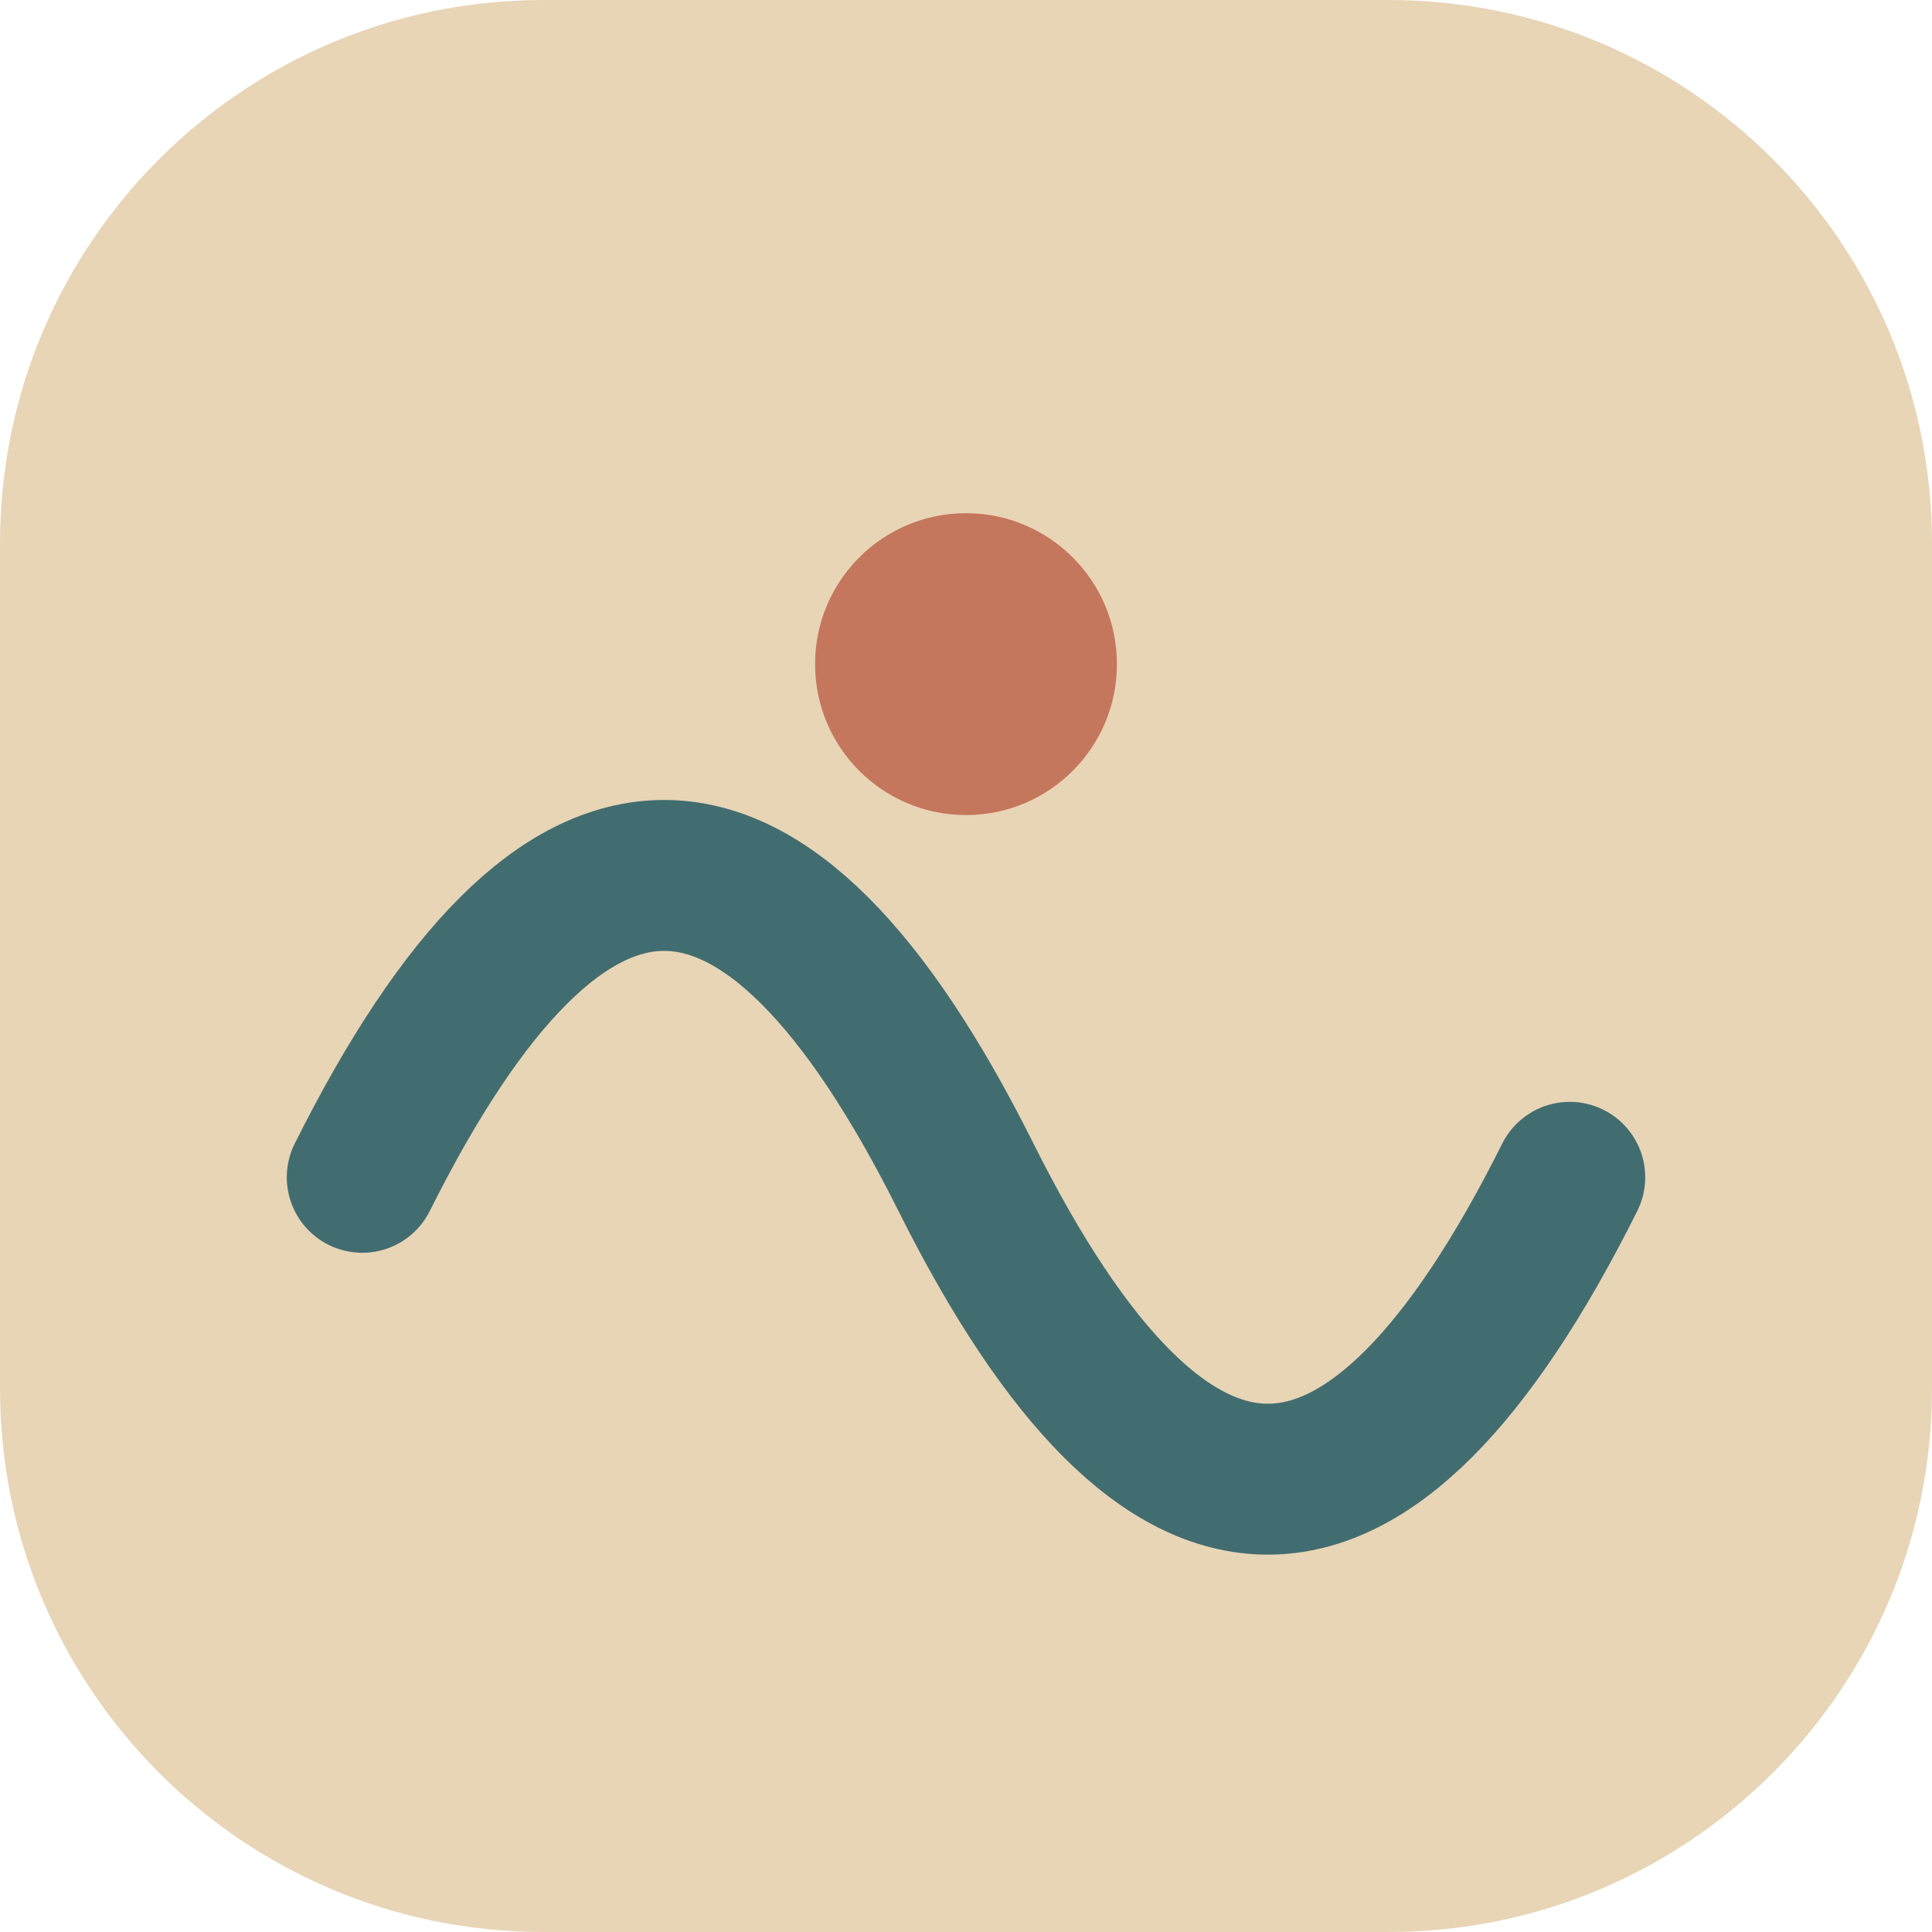
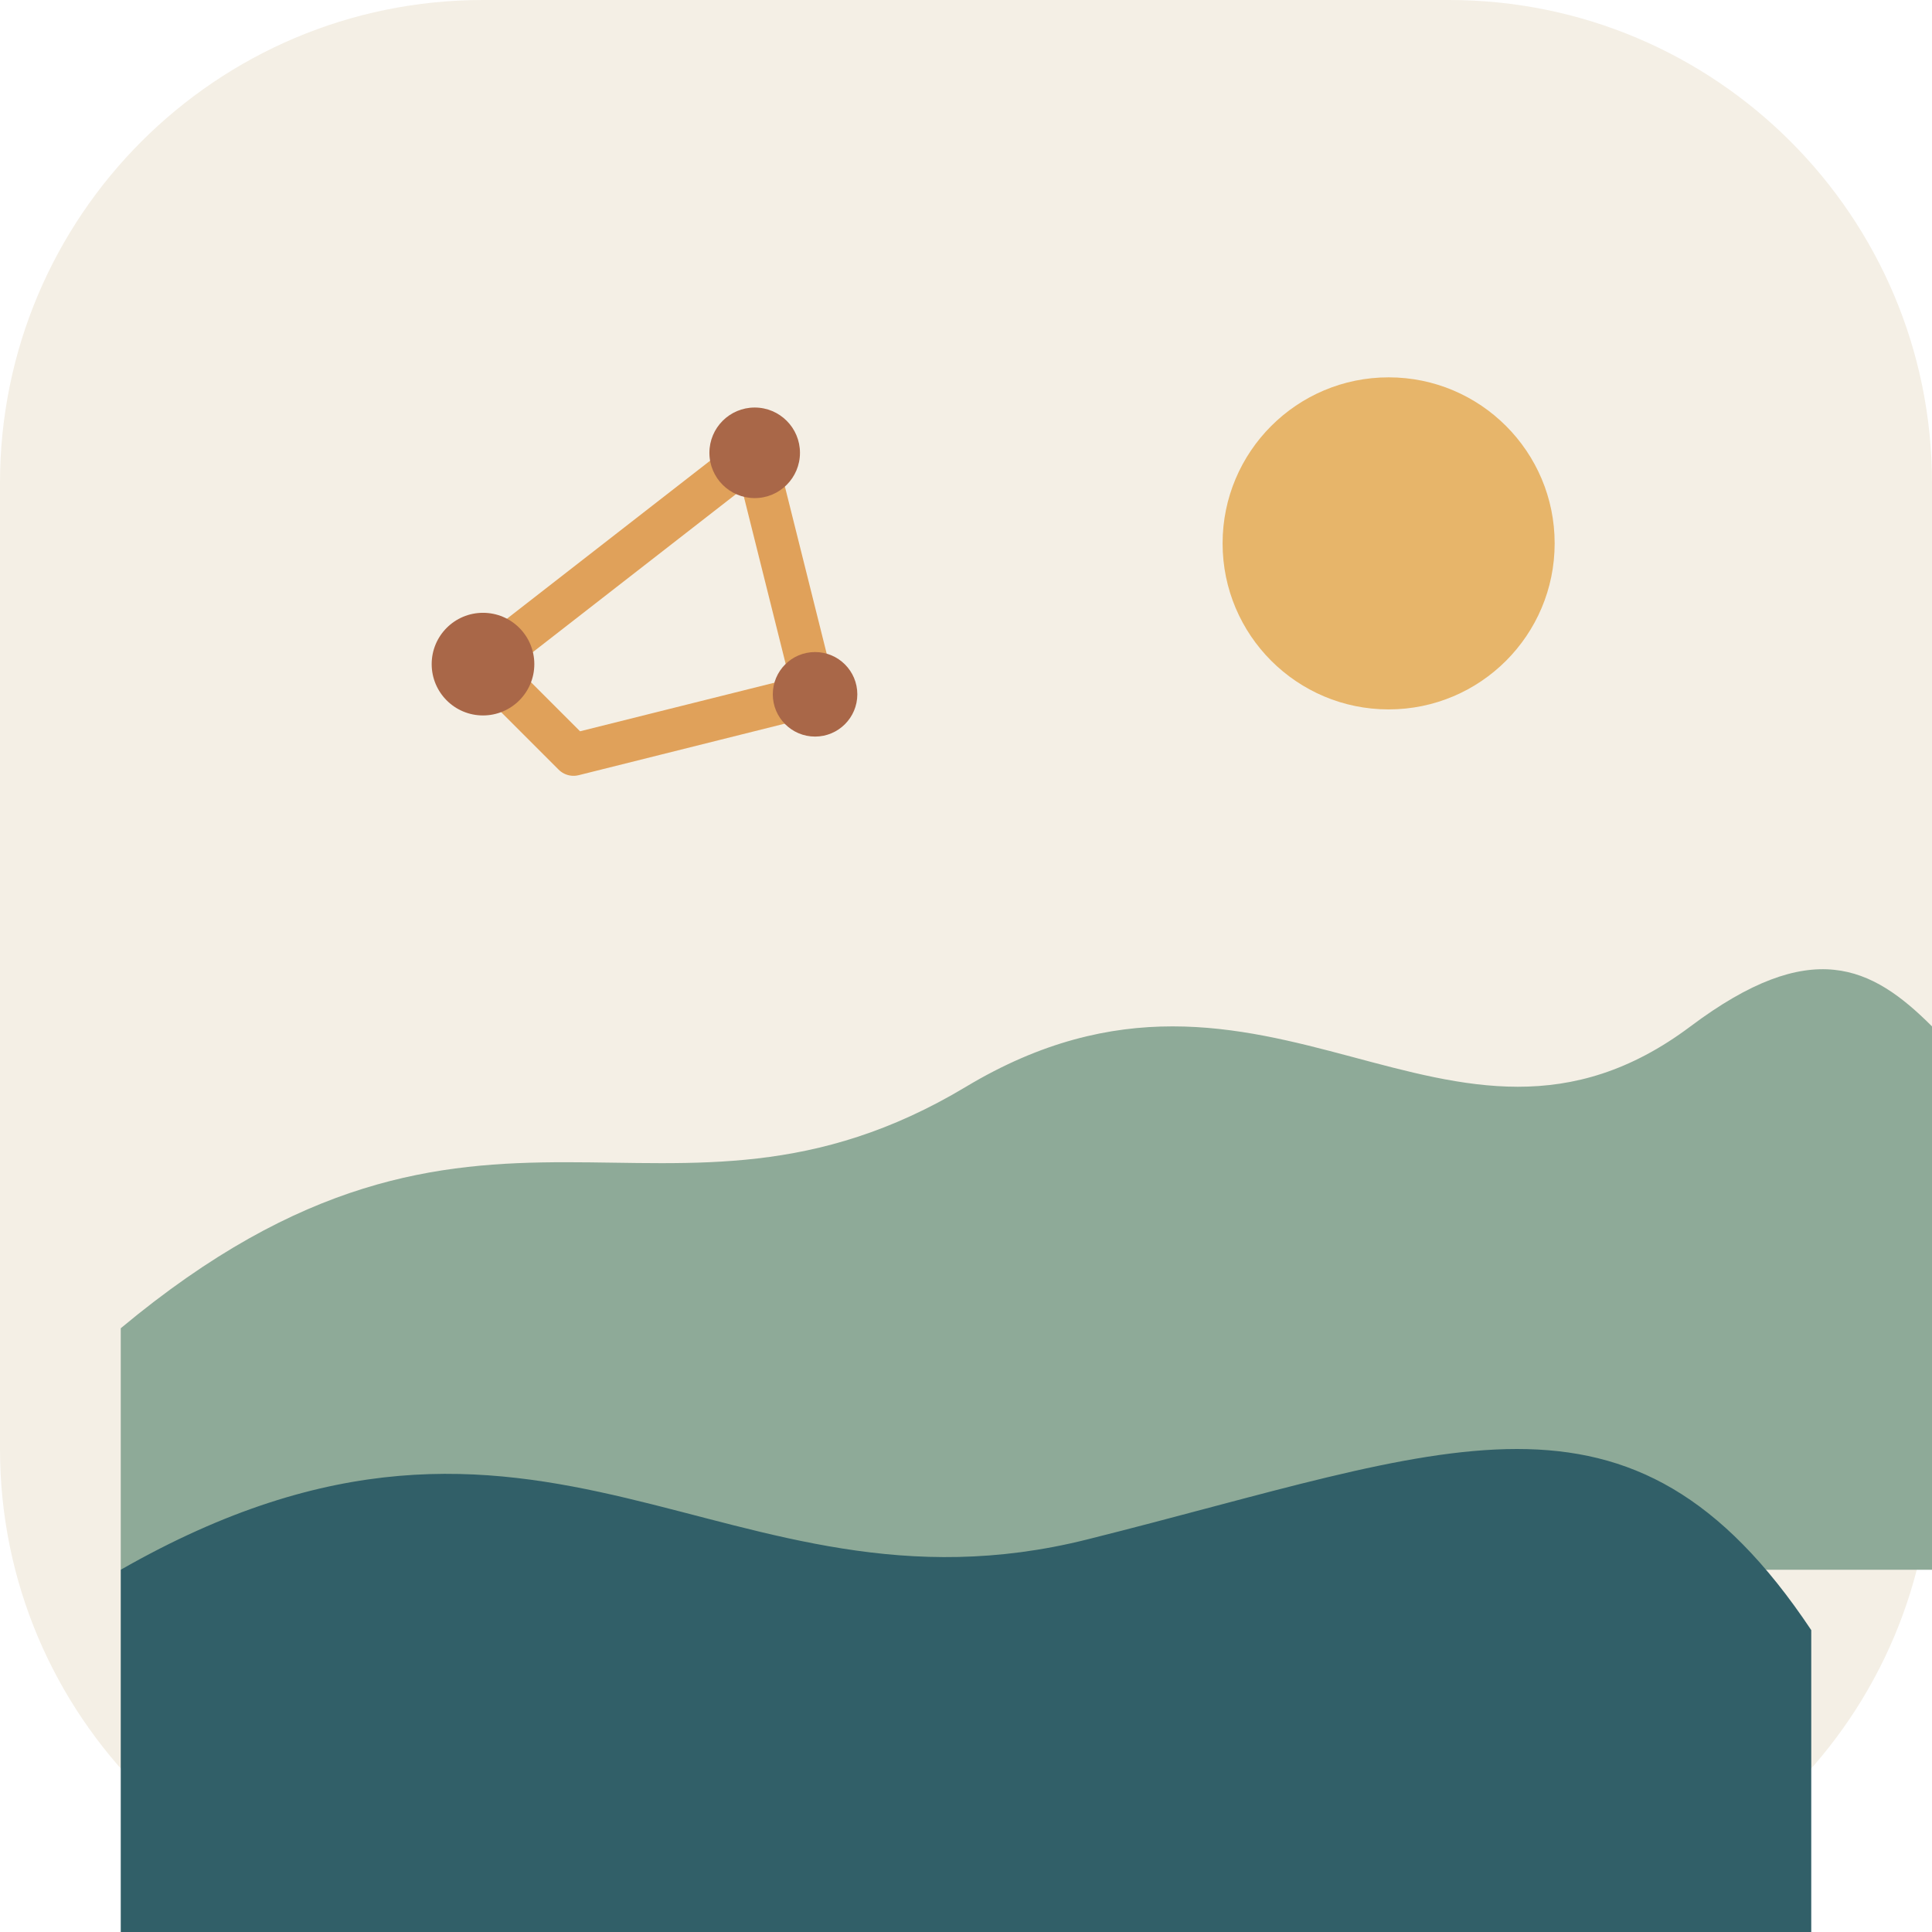
<svg xmlns="http://www.w3.org/2000/svg" viewBox="0 0 64 64">
-   <rect width="64" height="64" rx="18" fill="#e8d5b6" />
-   <path d="M12 39q10-20 20 0t20 0" fill="none" stroke="#426d70" stroke-width="5" stroke-linecap="round" />
-   <circle cx="32" cy="22" r="5" fill="#c4775c" />
+   <rect width="64" height="64" rx="16" fill="#f4efe5" />
+   <path d="M4 44c12-10 18-2 28-8s16 4 24-2c4-3 6-2 8 0v18H4Z" fill="#8eaa98" />
+   <path d="M4 52c14-8 20 2 32-1s18-6 24 3v10H4Z" fill="#315f68" />
+   <circle cx="46" cy="18" r="5.5" fill="#e7b56a" />
+   <path d="M16 22l9-7 2 8-8 2z" fill="none" stroke="#e0a15a" stroke-width="1.4" stroke-linejoin="round" />
+   <g fill="#a96748">
+     <circle cx="16" cy="22" r="1.7" />
+     <circle cx="25" cy="15" r="1.5" />
+     <circle cx="27" cy="23" r="1.4" />
+   </g>
</svg>
